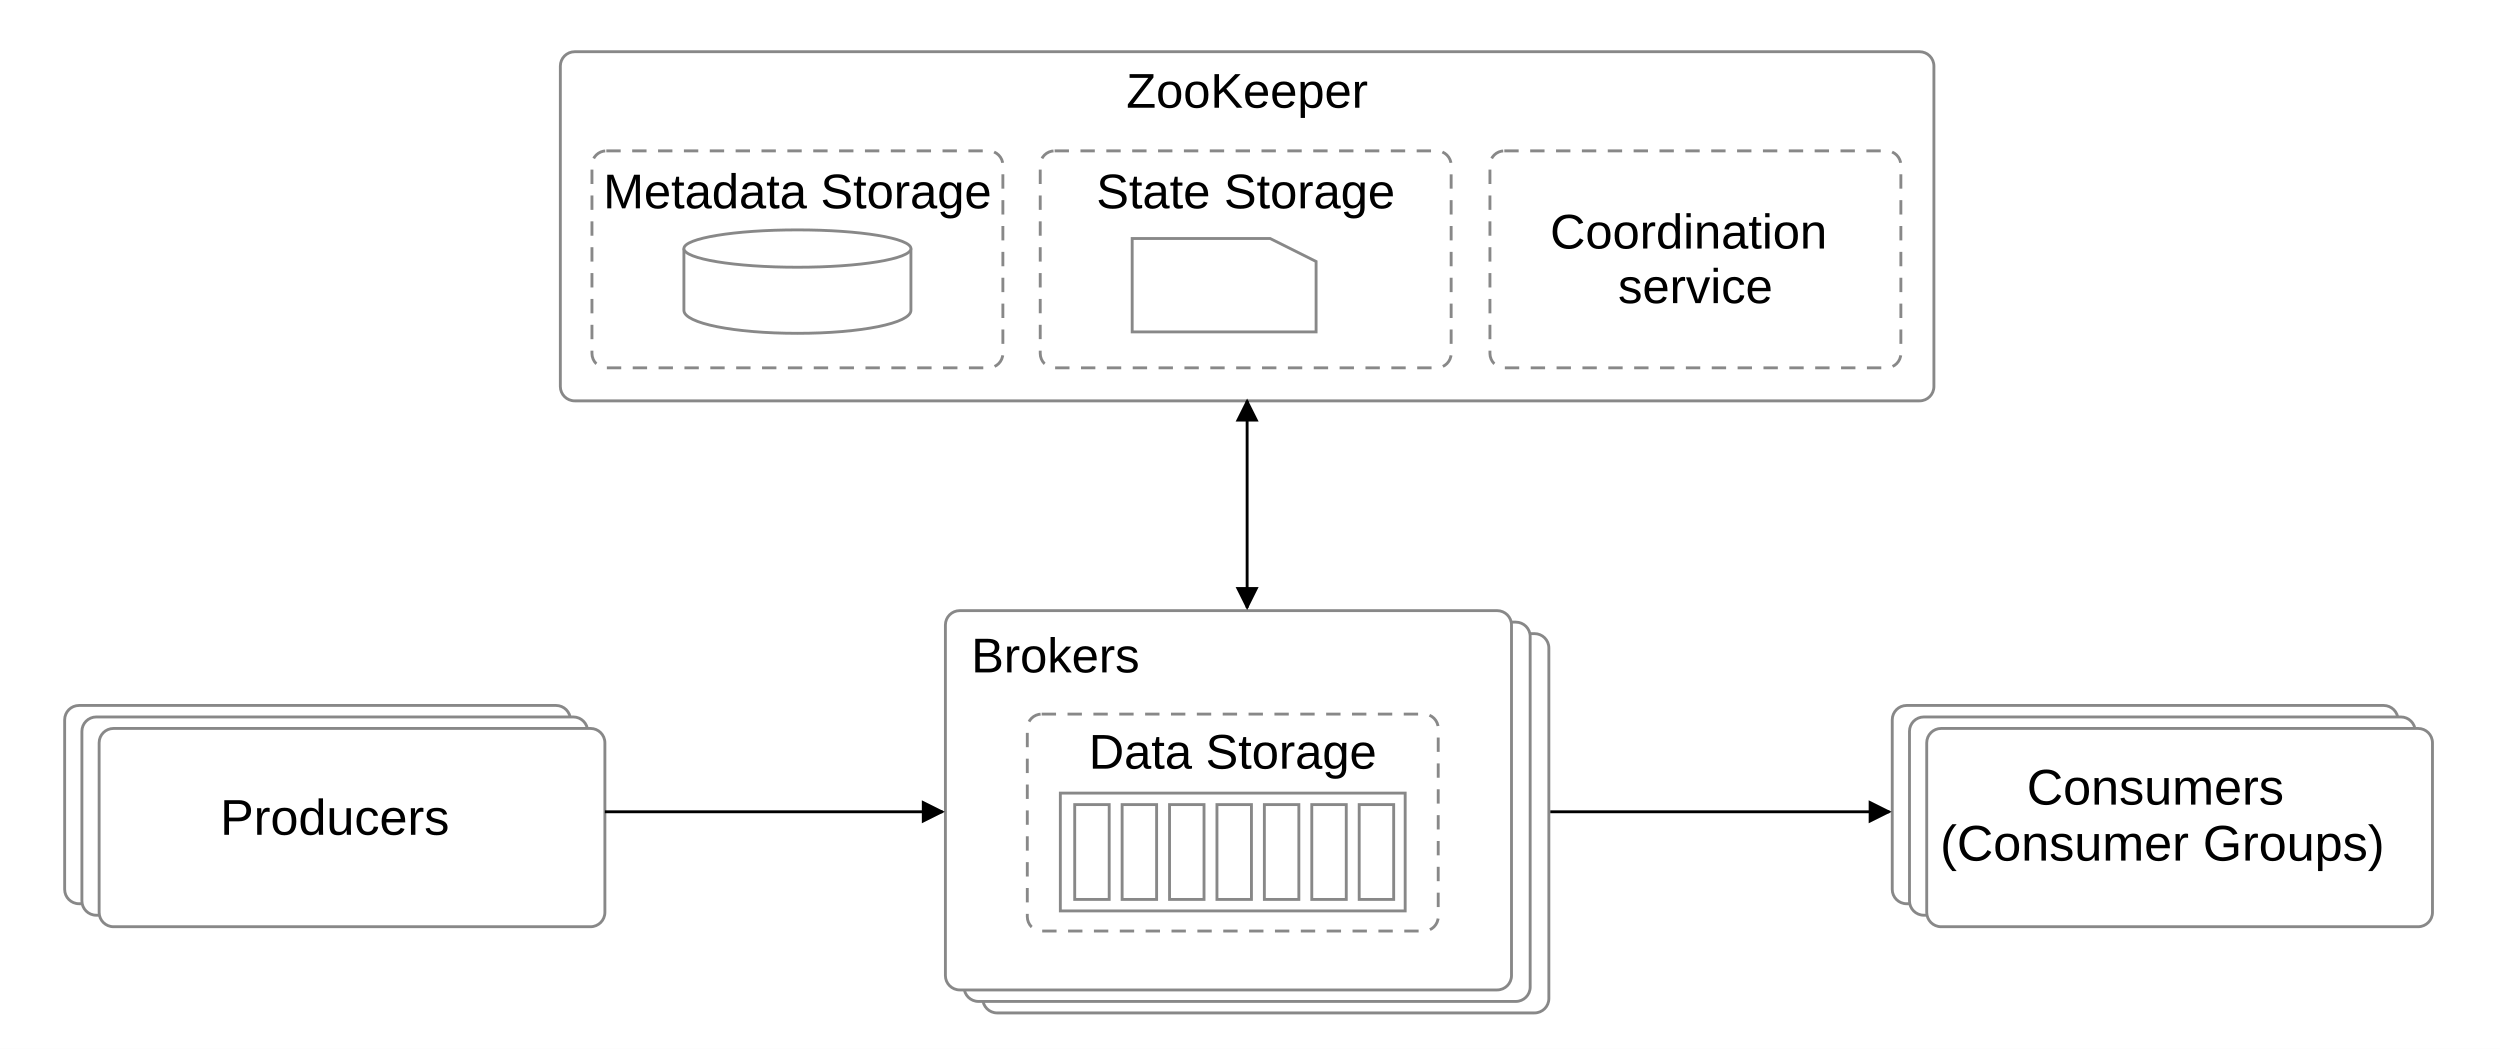
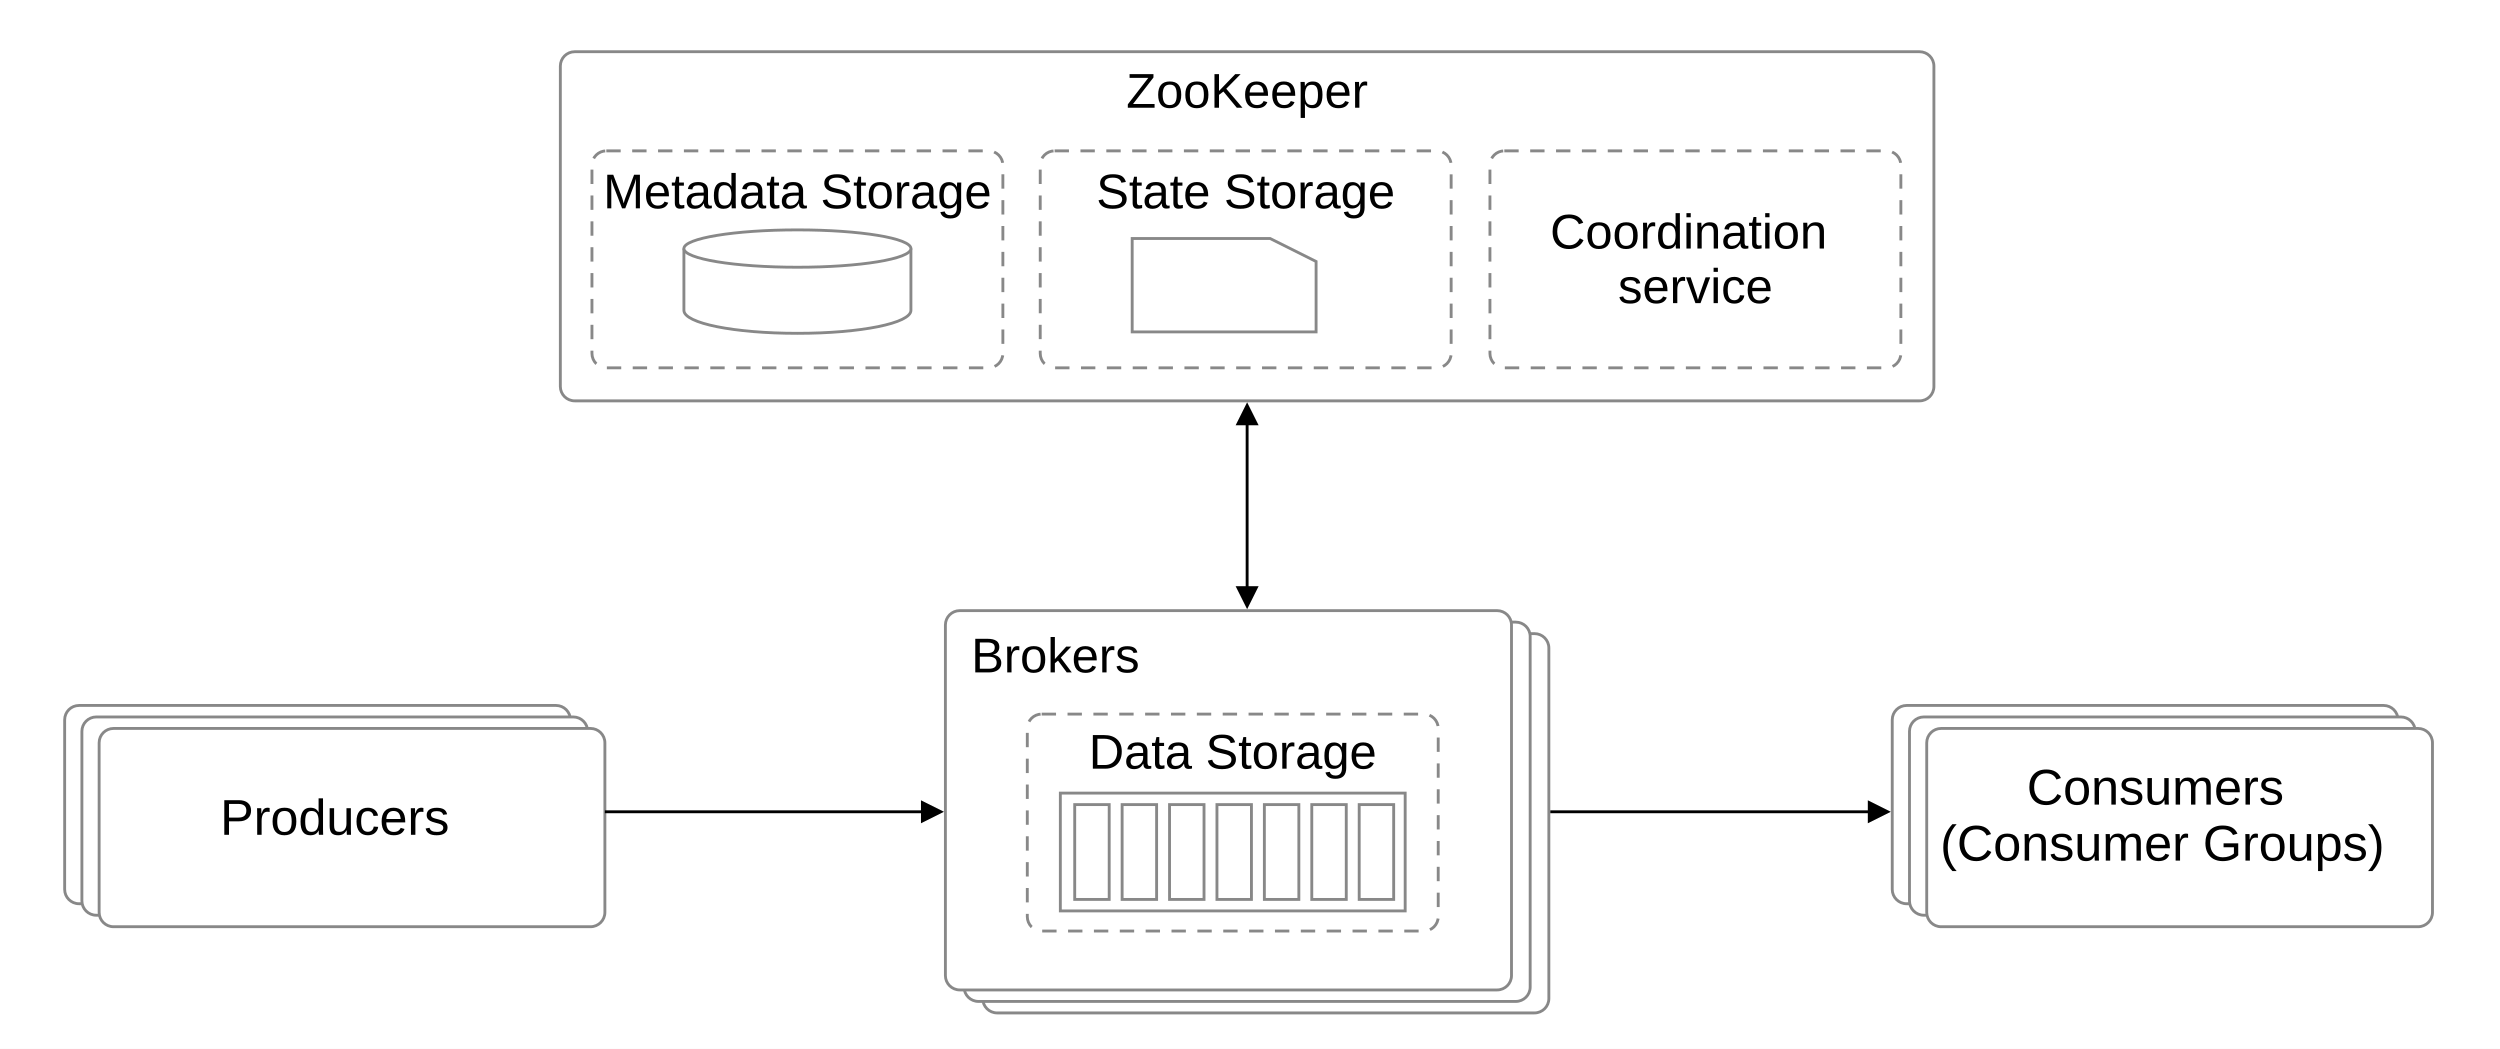
<svg xmlns="http://www.w3.org/2000/svg" width="1740" height="730" viewBox="0 0 1740 730" role="img" aria-labelledby="title desc">
  <defs>
-     <marker id="arrow" viewBox="0 0 10 10" refX="9" refY="5" markerWidth="8" markerHeight="8" markerUnits="strokeWidth" orient="auto-start-reverse">
+     <marker id="arrow" viewBox="0 0 10 10" refX="8" refY="5" markerWidth="8" markerHeight="8" markerUnits="strokeWidth" orient="auto-start-reverse">
      <path d="M0 0 10 5 0 10z" />
    </marker>
    <style>text{font-family:Arial,Helvetica,sans-serif;fill:#000}.box{fill:#fff;stroke:#888;stroke-width:2}.line{fill:none;stroke:#000;stroke-width:2}.arrow{fill:none;stroke:#000;stroke-width:2;marker-end:url(#arrow)}.dash{stroke-dasharray:10 8}.msg{fill:#fff;stroke:#888;stroke-width:2}.persist{fill:#bdf7bd;stroke:#888;stroke-width:2}.new{fill:#fffdb5;stroke:#888;stroke-width:2}.note{fill:#fffdb5;stroke:#888;stroke-width:2;stroke-dasharray:10 8}</style>
  </defs>
  <rect id="background" width="1740" height="730" fill="#fff" />
  <rect id="zookeeper" class="box" x="390" y="36" width="956" height="243" rx="10" />
  <text x="868" y="75" font-size="34" text-anchor="middle">ZooKeeper</text>
  <rect x="412" y="105" width="286" height="151" rx="10" fill="#fff" stroke="#888" stroke-width="2" stroke-dasharray="10 8" />
  <text x="555" y="145" font-size="34" text-anchor="middle">Metadata Storage</text>
  <g class="box">
    <path d="M476 173v43c0 9 35 16 79 16s79-7 79-16v-43" />
    <ellipse cx="555" cy="173" rx="79" ry="13" />
  </g>
  <rect x="724" y="105" width="286" height="151" rx="10" fill="#fff" stroke="#888" stroke-width="2" stroke-dasharray="10 8" />
  <text x="867" y="145" font-size="34" text-anchor="middle">State Storage</text>
  <path d="M788 166h96l32 16v49H788z" fill="#fff" stroke="#888" stroke-width="2" />
  <rect x="1037" y="105" width="286" height="151" rx="10" fill="#fff" stroke="#888" stroke-width="2" stroke-dasharray="10 8" />
  <text x="1180" y="173" font-size="34" text-anchor="middle">
    <tspan x="1180">Coordination</tspan>
    <tspan x="1180" dy="38">service</tspan>
  </text>
  <g id="brokers">
    <rect class="box" x="684" y="441" width="394" height="264" rx="10" />
    <rect class="box" x="671" y="433" width="394" height="264" rx="10" />
    <rect class="box" x="658" y="425" width="394" height="264" rx="10" />
    <text x="676" y="468" font-size="34">Brokers</text>
    <rect x="715" y="497" width="286" height="151" rx="10" fill="#fff" stroke="#888" stroke-width="2" stroke-dasharray="10 8" />
    <text x="858" y="535" font-size="34" text-anchor="middle">Data Storage</text>
    <rect class="box" x="738" y="552" width="240" height="82" />
    <rect class="msg" x="748" y="560" width="24" height="66" />
    <rect class="msg" x="781" y="560" width="24" height="66" />
    <rect class="msg" x="814" y="560" width="24" height="66" />
    <rect class="msg" x="847" y="560" width="24" height="66" />
    <rect class="msg" x="880" y="560" width="24" height="66" />
    <rect class="msg" x="913" y="560" width="24" height="66" />
    <rect class="msg" x="946" y="560" width="24" height="66" />
  </g>
-   <path class="line" marker-start="url(#arrow)" marker-end="url(#arrow)" d="M868 279V423" />
+   <path class="line" marker-start="url(#arrow)" marker-end="url(#arrow)" d="M868 283.2V420.8" />
  <g>
    <rect class="box" x="45" y="491" width="352" height="138" rx="10" />
    <rect class="box" x="57" y="499" width="352" height="138" rx="10" />
    <rect class="box" x="69" y="507" width="352" height="138" rx="10" />
    <text x="233" y="581" font-size="35" text-anchor="middle">Producers</text>
  </g>
  <g>
    <rect class="box" x="1317" y="491" width="352" height="138" rx="10" />
    <rect class="box" x="1329" y="499" width="352" height="138" rx="10" />
    <rect class="box" x="1341" y="507" width="352" height="138" rx="10" />
    <text x="1505" y="560" font-size="35" text-anchor="middle">
      <tspan x="1505">Consumers</tspan>
      <tspan x="1505" dy="39">(Consumer Groups)</tspan>
    </text>
  </g>
-   <path class="arrow" d="M421 565H656" />
-   <path class="arrow" d="M1079 565H1315" />
+   <path class="arrow" d="M421 565H653.8" />
+   <path class="arrow" d="M1079 565H1312.8" />
</svg>
